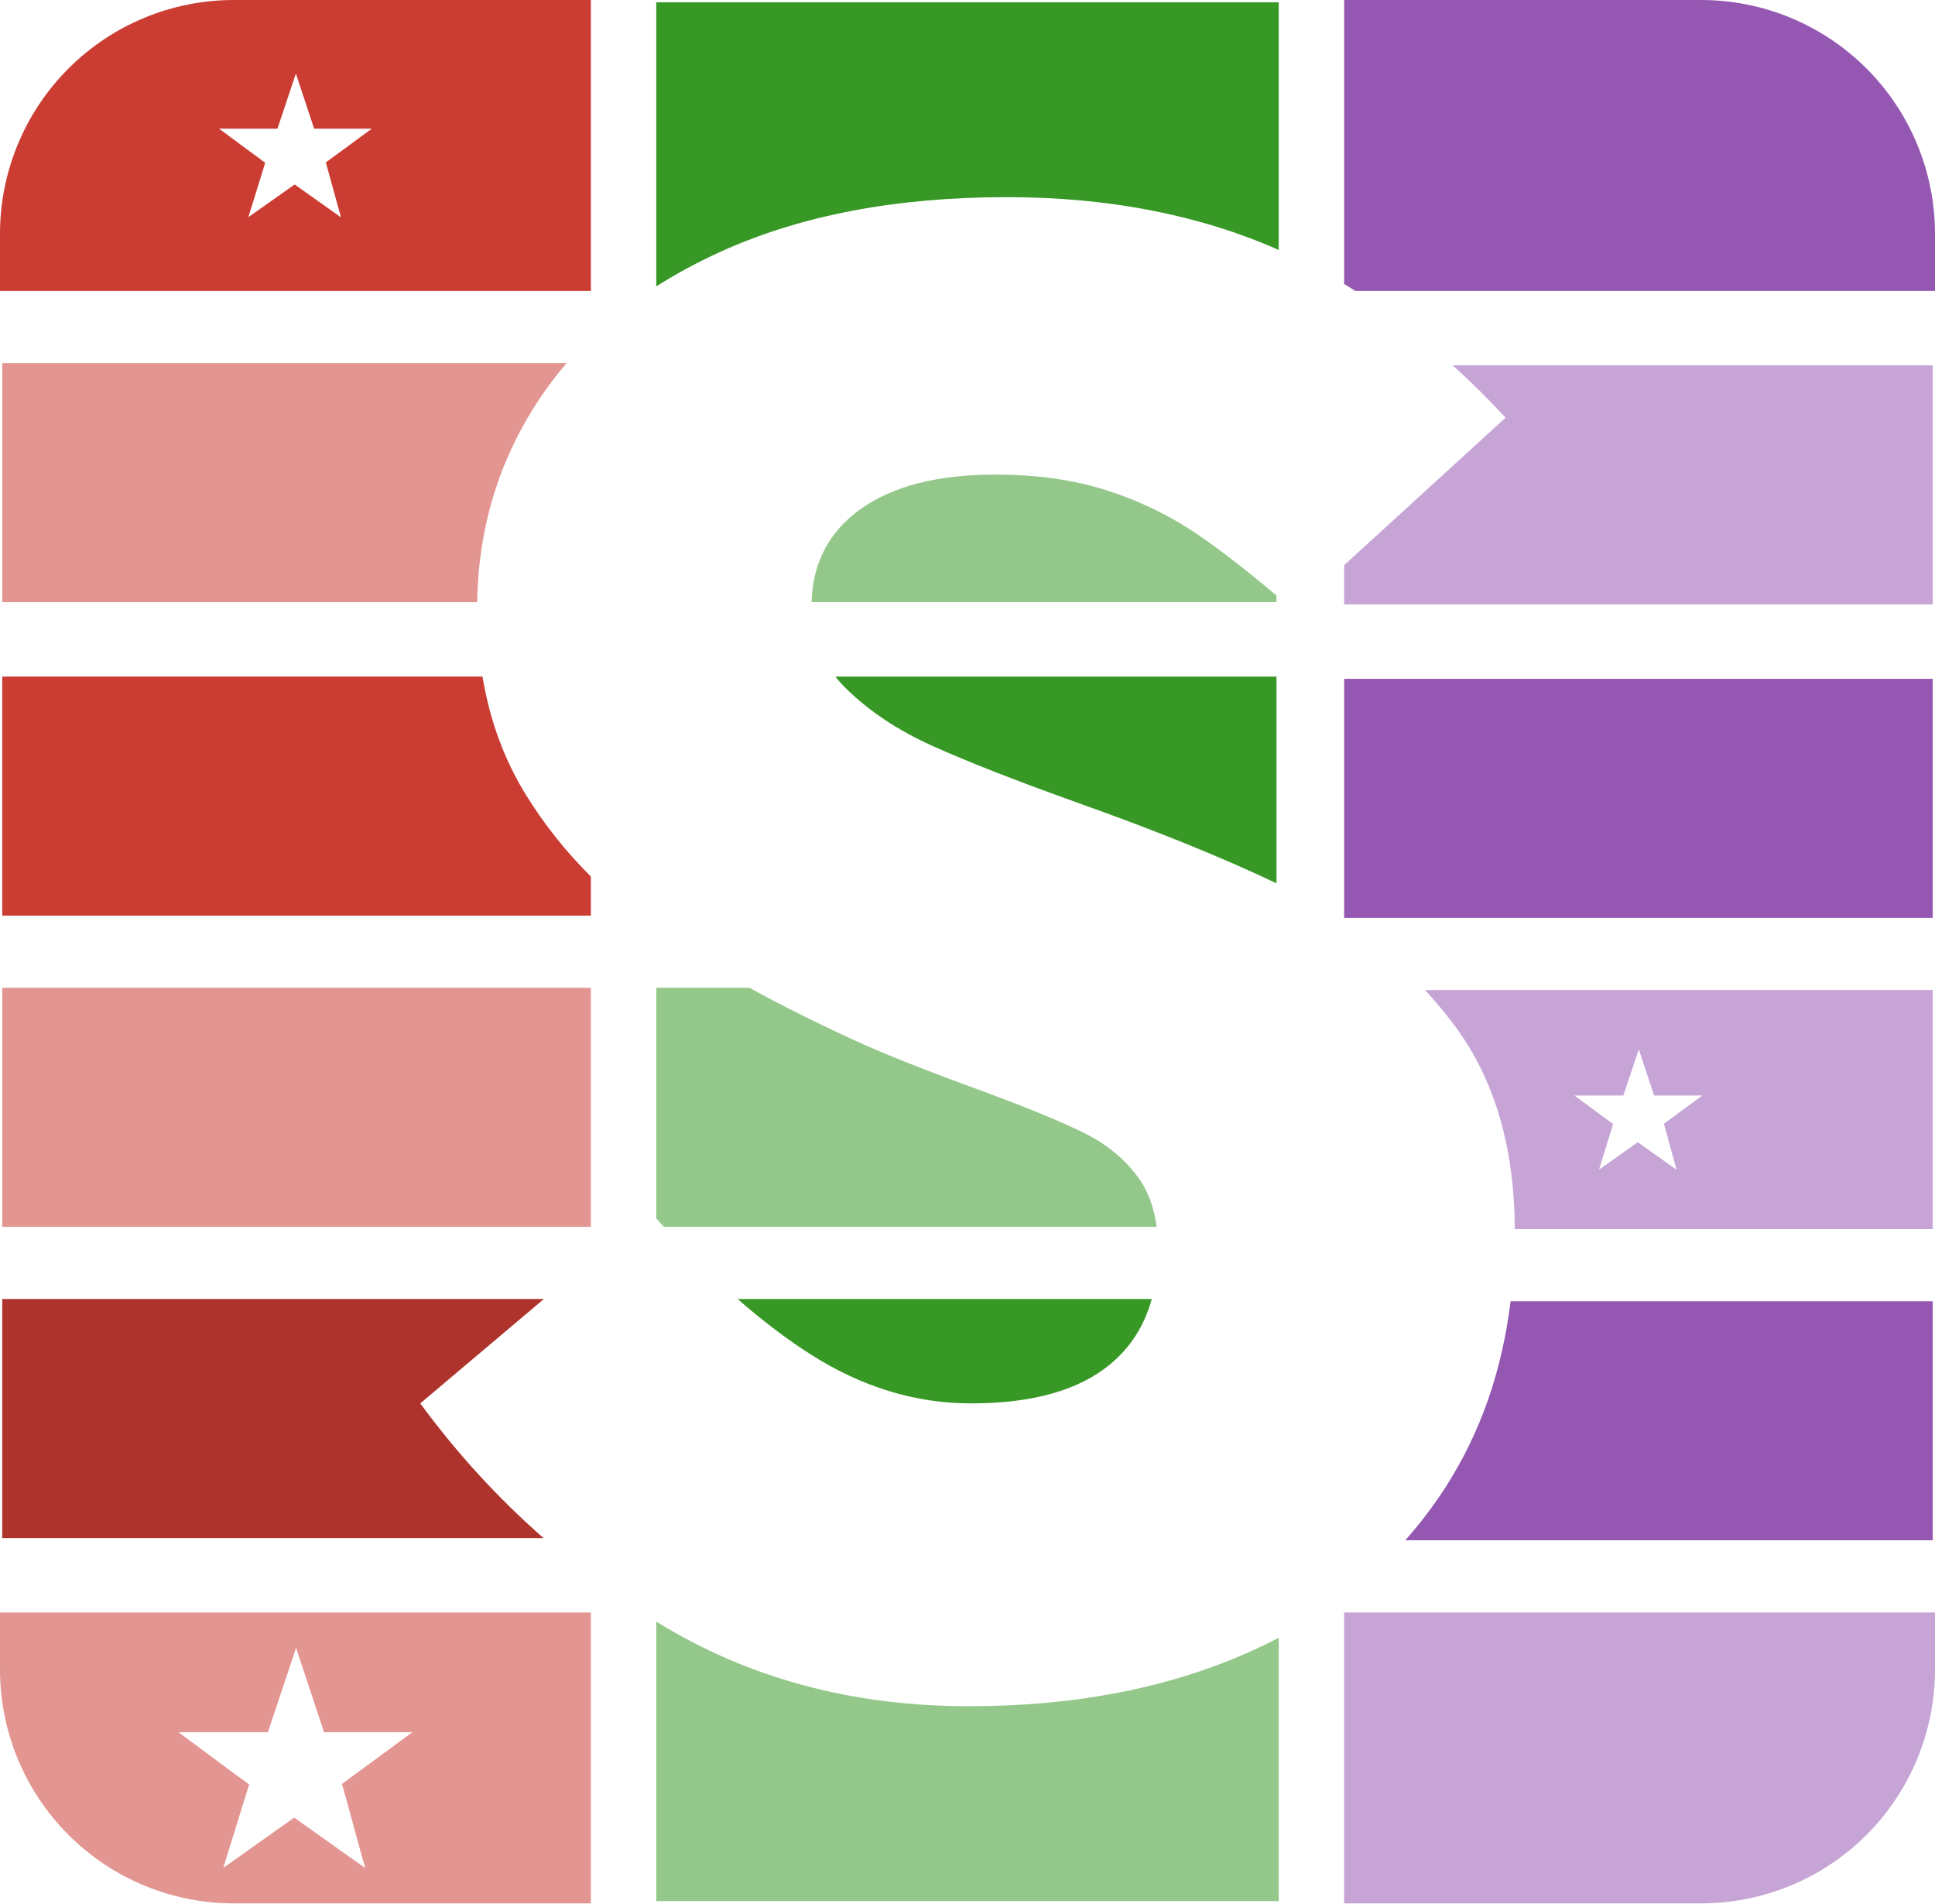
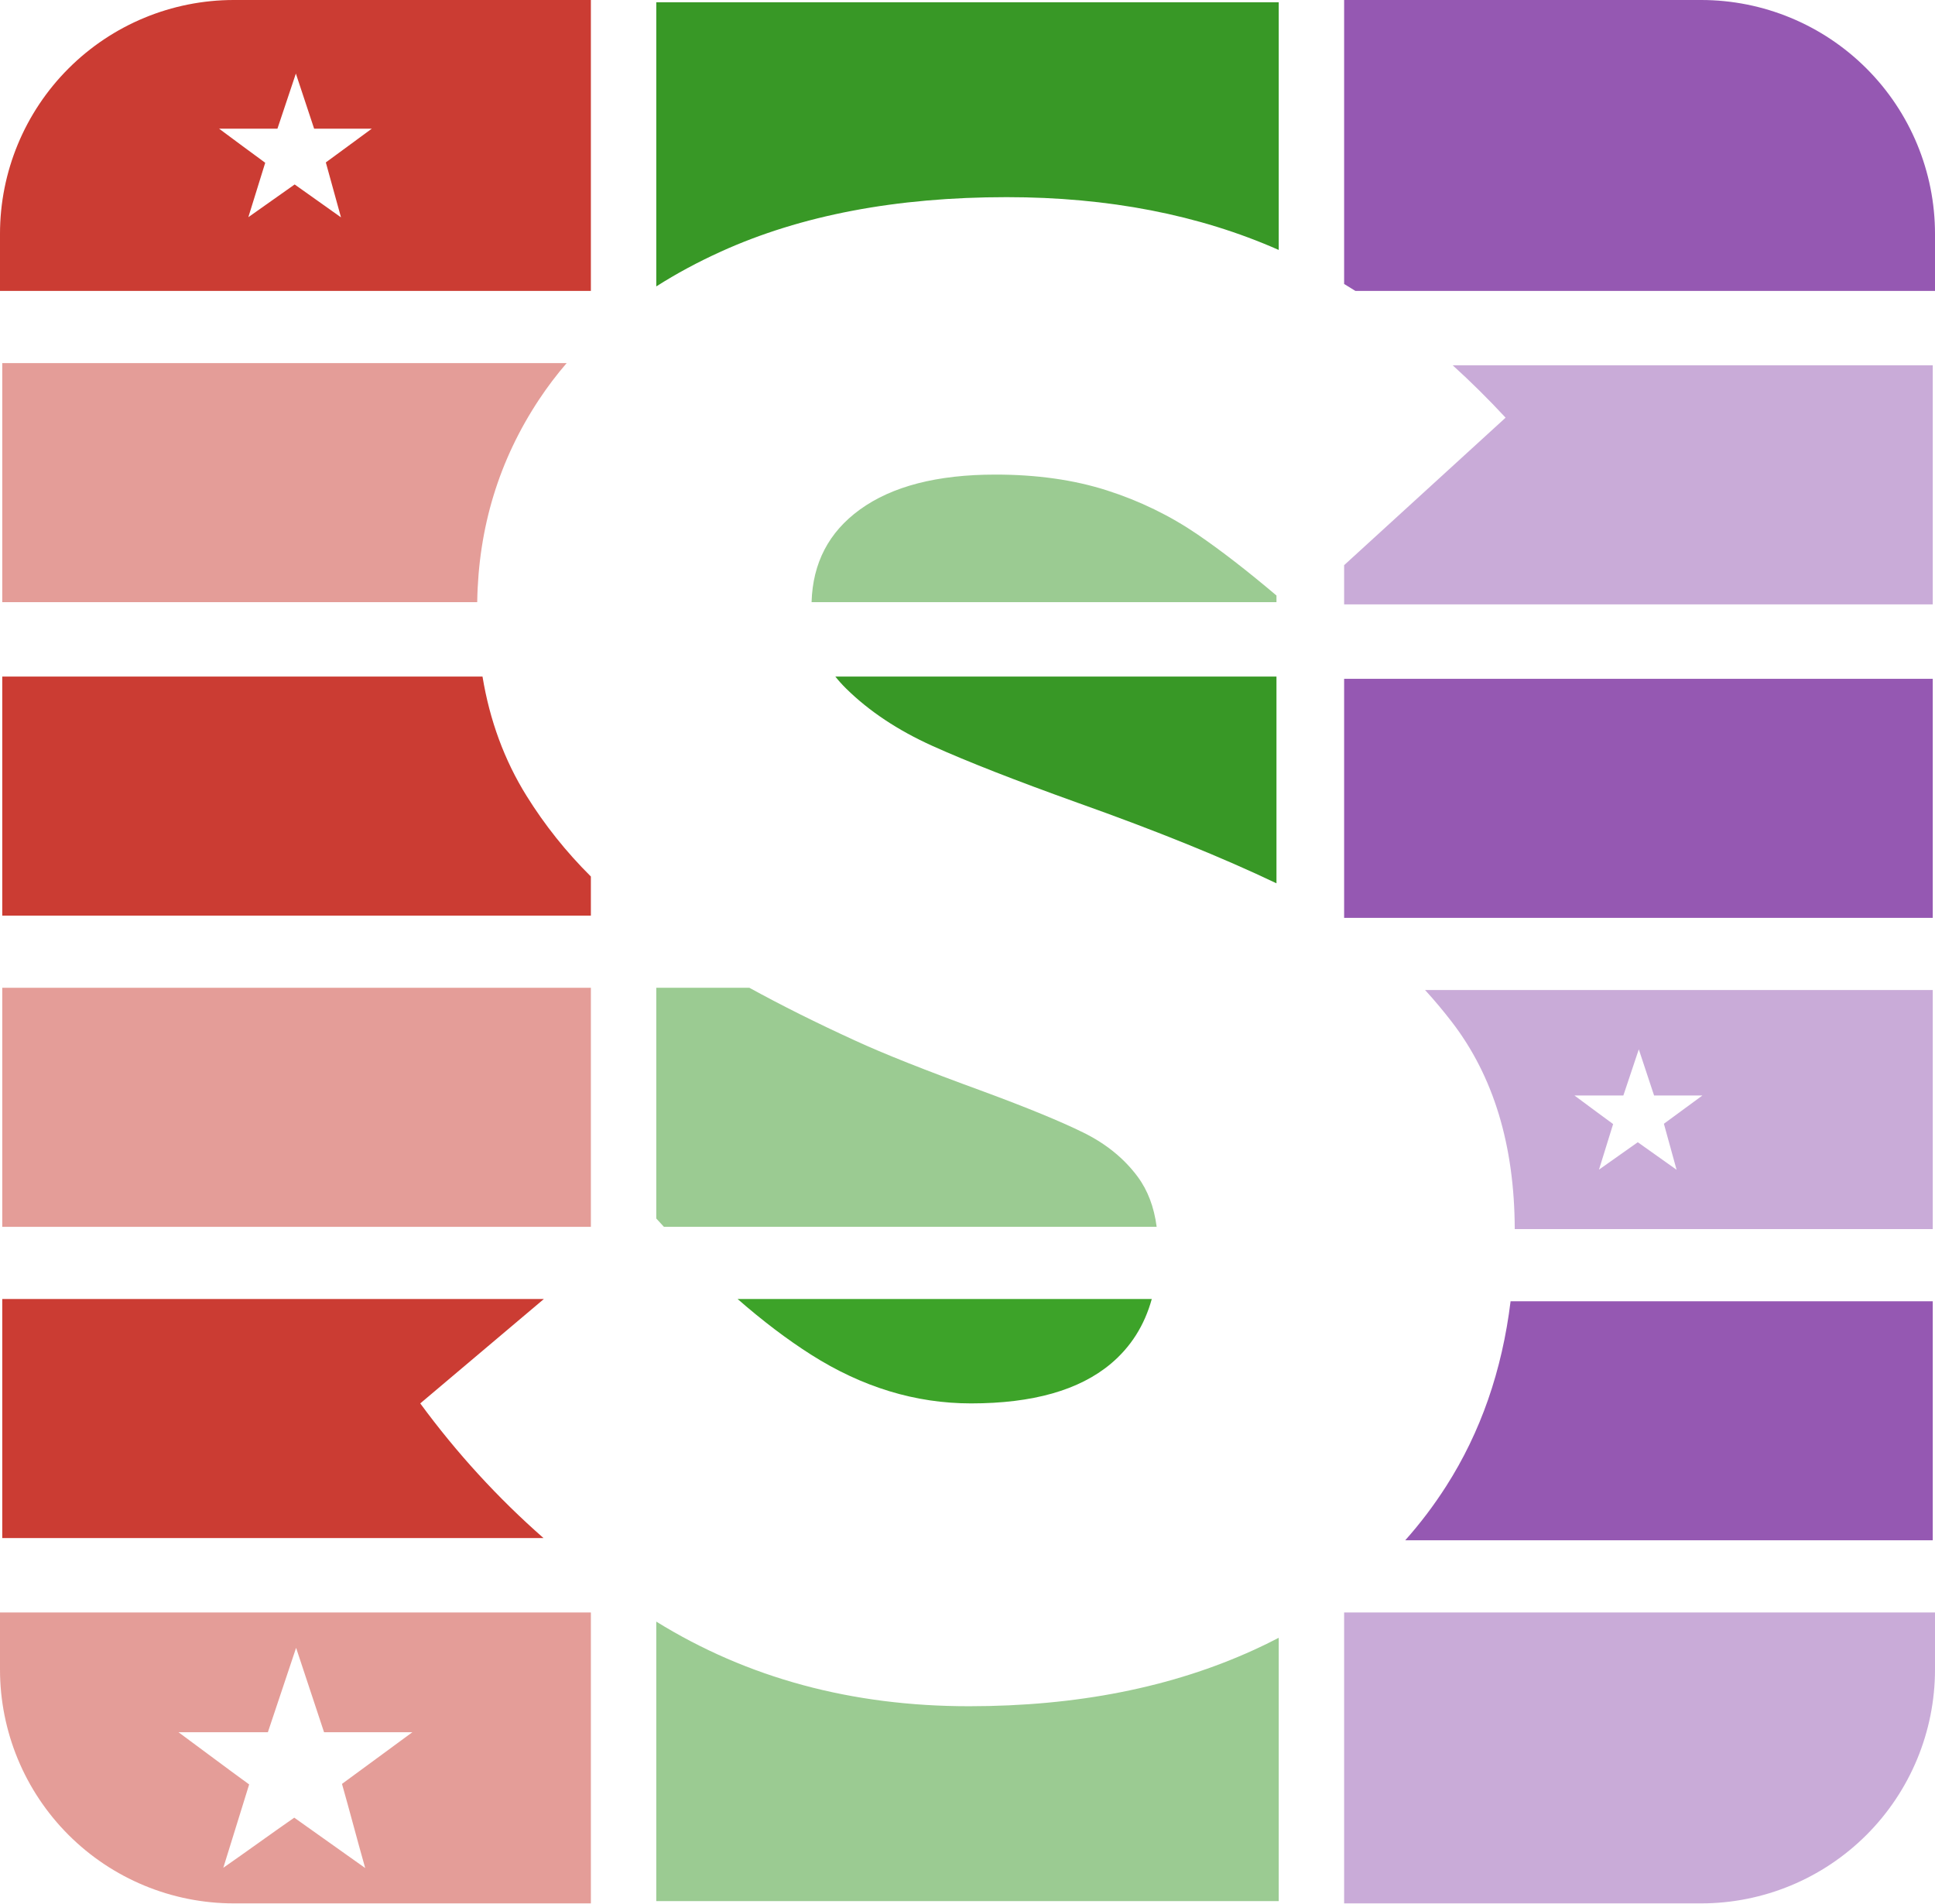
<svg xmlns="http://www.w3.org/2000/svg" width="100%" height="100%" viewBox="0 0 858 844" version="1.1" xml:space="preserve" style="fill-rule:evenodd;clip-rule:evenodd;stroke-linejoin:round;stroke-miterlimit:2;">
-   <g transform="matrix(1,0,0,1,-110,-111)">
-     <g transform="matrix(1,0,0,1,-360,-345)">
-       <g transform="matrix(0.87619,0,0,1,403.5143,-252)">
-         <path d="M723,1434.227L723,1551L408,1551L408,1427.048C454.122,1452.068 506.879,1464.578 566.271,1464.578C620.785,1464.578 668.871,1456.242 710.528,1439.569C714.782,1437.867 718.939,1436.086 723,1434.227Z" style="fill:rgb(148,200,138);" />
-       </g>
+   <g transform="matrix(1,0,0,1,-1175,-1194)">
+     <g transform="matrix(0.87619,0,0,1,1108.514,486)">
+       <path d="M723,1434.227L723,1551L408,1551L408,1427.048C454.122,1452.068 506.879,1464.578 566.271,1464.578C620.785,1464.578 668.871,1456.242 710.528,1439.569C714.782,1437.867 718.939,1436.086 723,1434.227Z" style="fill:rgb(56,152,38);fill-opacity:0.5;" />
    </g>
-     <g transform="matrix(1,0,0,1,-360,-345)">
-       <g transform="matrix(0.828571,0,0,0.834646,132.9429,-294.5354)">
-         <rect x="408" y="1424" width="315" height="127" style="fill:rgb(227,150,145);" />
-       </g>
+     <g transform="matrix(0.828571,0,0,0.834646,837.9429,443.4646)">
+       <rect x="408" y="1424" width="315" height="127" style="fill:rgb(203,60,51);fill-opacity:0.5;" />
    </g>
-     <g transform="matrix(1,0,0,1,-360,-345)">
-       <g transform="matrix(0.828571,0,0,0.834646,727.9429,-293.5354)">
-         <path d="M451.315,1424L723,1424L723,1551L499.305,1551C499.167,1506.385 487.928,1469.679 465.588,1440.884C461.007,1434.979 456.249,1429.351 451.315,1424ZM599.733,1480.029L573.875,1480.029L565.693,1455.508C564.355,1459.493 562.978,1463.58 561.563,1467.769C560.148,1471.957 558.772,1476.044 557.434,1480.029L531.267,1480.029C534.612,1482.481 538.046,1485.01 541.571,1487.615C545.096,1490.22 548.557,1492.749 551.953,1495.201L544.389,1519.415C547.785,1517.065 551.246,1514.639 554.771,1512.136C558.296,1509.632 561.756,1507.206 565.153,1504.856L585.916,1519.492C584.784,1515.507 583.652,1511.433 582.52,1507.27C581.388,1503.106 580.256,1499.032 579.124,1495.048L599.733,1480.029Z" style="fill:rgb(198,165,214);" />
-       </g>
+     <g transform="matrix(0.828571,0,0,0.834646,1432.943,444.4646)">
+       <path d="M451.315,1424L723,1424L723,1551L499.305,1551C499.167,1506.385 487.928,1469.679 465.588,1440.884C461.007,1434.979 456.249,1429.351 451.315,1424ZM599.733,1480.029L573.875,1480.029L565.693,1455.508C564.355,1459.493 562.978,1463.58 561.563,1467.769C560.148,1471.957 558.772,1476.044 557.434,1480.029L531.267,1480.029C534.612,1482.481 538.046,1485.01 541.571,1487.615C545.096,1490.22 548.557,1492.749 551.953,1495.201L544.389,1519.415C547.785,1517.065 551.246,1514.639 554.771,1512.136C558.296,1509.632 561.756,1507.206 565.153,1504.856L585.916,1519.492C584.784,1515.507 583.652,1511.433 582.52,1507.27C581.388,1503.106 580.256,1499.032 579.124,1495.048L599.733,1480.029Z" style="fill:rgb(149,88,178);fill-opacity:0.5;" />
    </g>
-     <g transform="matrix(1,0,0,1,-360,-345)">
-       <g transform="matrix(0.873016,0,0,0.834646,404.8095,-294.5354)">
-         <path d="M408,1546.573L408,1424L455.286,1424C471.72,1433.442 489.637,1442.798 509.038,1452.07C523.146,1458.908 544.824,1467.906 574.073,1479.064C596.44,1487.702 613.387,1494.991 624.914,1500.929C636.442,1506.868 645.646,1514.696 652.528,1524.414C657.619,1531.602 660.827,1540.464 662.152,1551L411.882,1551C410.591,1549.541 409.297,1548.065 408,1546.573Z" style="fill:rgb(148,200,138);" />
-       </g>
+     <g transform="matrix(0.873016,0,0,0.834646,1109.81,443.4646)">
+       <path d="M408,1546.573L408,1424L455.286,1424C471.72,1433.442 489.637,1442.798 509.038,1452.07C523.146,1458.908 544.824,1467.906 574.073,1479.064C596.44,1487.702 613.387,1494.991 624.914,1500.929C636.442,1506.868 645.646,1514.696 652.528,1524.414C657.619,1531.602 660.827,1540.464 662.152,1551L411.882,1551C410.591,1549.541 409.297,1548.065 408,1546.573Z" style="fill:rgb(56,152,38);fill-opacity:0.5;" />
    </g>
-     <g transform="matrix(1,0,0,1,-360,-345)">
-       <g transform="matrix(0.828571,0,0,0.834646,132.9429,-571.5354)">
-         <path d="M662.176,1551L408,1551L408,1424L710.045,1424C704.713,1430.143 699.806,1436.57 695.323,1443.282C673.837,1475.451 662.788,1511.357 662.176,1551Z" style="fill:rgb(227,150,145);" />
-       </g>
+     <g transform="matrix(0.828571,0,0,0.834646,837.9429,166.4646)">
+       <path d="M662.176,1551L408,1551L408,1424L710.045,1424C704.713,1430.143 699.806,1436.57 695.323,1443.282C673.837,1475.451 662.788,1511.357 662.176,1551Z" style="fill:rgb(203,60,51);fill-opacity:0.5;" />
    </g>
-     <g transform="matrix(1,0,0,1,-360,-345)">
-       <g transform="matrix(0.828571,0,0,0.834646,727.9429,-570.5354)">
-         <path d="M466.129,1424L723,1424L723,1551L408,1551L408,1530.161L494.412,1451.801C485.137,1441.886 475.71,1432.619 466.129,1424Z" style="fill:rgb(198,165,214);" />
-       </g>
+     <g transform="matrix(0.828571,0,0,0.834646,1432.943,167.4646)">
+       <path d="M466.129,1424L723,1424L723,1551L408,1551L408,1530.161L494.412,1451.801C485.137,1441.886 475.71,1432.619 466.129,1424Z" style="fill:rgb(149,88,178);fill-opacity:0.5;" />
    </g>
-     <g transform="matrix(1,0,0,1,-360,-345)">
-       <g transform="matrix(0.873016,0,0,0.834646,404.8095,-571.5354)">
-         <path d="M723,1547.482L723,1551L486.877,1551C487.459,1530.197 495.62,1513.817 511.36,1501.859C527.705,1489.441 550.674,1483.233 580.267,1483.233C601.257,1483.233 620.097,1486.022 636.786,1491.601C653.475,1497.18 668.873,1505.008 682.982,1515.086C694.762,1523.501 708.101,1534.299 723,1547.482Z" style="fill:rgb(148,200,138);" />
-       </g>
+     <g transform="matrix(0.873016,0,0,0.834646,1109.81,166.4646)">
+       <path d="M723,1547.482L723,1551L486.877,1551C487.459,1530.197 495.62,1513.817 511.36,1501.859C527.705,1489.441 550.674,1483.233 580.267,1483.233C601.257,1483.233 620.097,1486.022 636.786,1491.601C653.475,1497.18 668.873,1505.008 682.982,1515.086C694.762,1523.501 708.101,1534.299 723,1547.482Z" style="fill:rgb(56,152,38);fill-opacity:0.5;" />
    </g>
-     <g transform="matrix(1,0,0,1,-360,-345)">
-       <g transform="matrix(0.828571,0,0,0.834646,132.9429,-156.5354)">
-         <path d="M697.642,1551L408,1551L408,1424L697.861,1424L631.694,1479.468C651.21,1505.85 673.193,1529.694 697.642,1551Z" style="fill:rgb(174,51,44);" />
-       </g>
+     <g transform="matrix(0.828571,0,0,0.834646,837.9429,581.4646)">
+       <path d="M697.642,1551L408,1551L408,1424L697.861,1424L631.694,1479.468C651.21,1505.85 673.193,1529.694 697.642,1551Z" style="fill:rgb(203,60,51);" />
    </g>
-     <g transform="matrix(1,0,0,1,-360,-345)">
-       <g transform="matrix(0.828571,0,0,0.834646,727.9429,-155.5354)">
-         <path d="M497.078,1424L723,1424L723,1551L440.687,1551C448.701,1542.077 456.004,1532.5 462.597,1522.27C481.041,1493.653 492.534,1460.897 497.078,1424Z" style="fill:rgb(149,88,178);" />
-       </g>
+     <g transform="matrix(0.828571,0,0,0.834646,1432.943,582.4646)">
+       <path d="M497.078,1424L723,1424L723,1551L440.687,1551C448.701,1542.077 456.004,1532.5 462.597,1522.27C481.041,1493.653 492.534,1460.897 497.078,1424Z" style="fill:rgb(149,88,178);" />
    </g>
-     <g transform="matrix(1,0,0,1,-360,-345)">
-       <g transform="matrix(0.873016,0,0,0.834646,404.8095,-156.5354)">
-         <path d="M449.303,1424L659.668,1424C655.963,1438.017 649.024,1449.488 638.85,1458.413C622.85,1472.45 599.193,1479.468 567.879,1479.468C539.663,1479.468 512.565,1470.83 486.585,1453.554C474.475,1445.501 462.048,1435.65 449.303,1424Z" style="fill:rgb(56,152,38);" />
-       </g>
+     <g transform="matrix(0.873016,0,0,0.834646,1109.81,581.4646)">
+       <path d="M449.303,1424L659.668,1424C655.963,1438.017 649.024,1449.488 638.85,1458.413C622.85,1472.45 599.193,1479.468 567.879,1479.468C539.663,1479.468 512.565,1470.83 486.585,1453.554C474.475,1445.501 462.048,1435.65 449.303,1424Z" style="fill:rgb(61,163,41);" />
    </g>
-     <g transform="matrix(1,0,0,1,-360,-345)">
-       <g transform="matrix(0.828571,0,0,0.834646,132.9429,-432.5354)">
-         <path d="M723,1530.22L723,1551L408,1551L408,1424L665.007,1424C668.89,1447.367 676.73,1468.466 688.525,1487.298C698.285,1502.881 709.777,1517.188 723,1530.22Z" style="fill:rgb(203,60,51);" />
-       </g>
+     <g transform="matrix(0.828571,0,0,0.834646,837.9429,305.4646)">
+       <path d="M723,1530.22L723,1551L408,1551L408,1424L665.007,1424C668.89,1447.367 676.73,1468.466 688.525,1487.298C698.285,1502.881 709.777,1517.188 723,1530.22Z" style="fill:rgb(203,60,51);" />
    </g>
-     <g transform="matrix(1,0,0,1,-360,-345)">
-       <g transform="matrix(0.828571,0,0,0.834646,727.9429,-431.5354)">
-         <rect x="408" y="1424" width="315" height="127" style="fill:rgb(149,88,178);" />
-       </g>
+     <g transform="matrix(0.828571,0,0,0.834646,1432.943,306.4646)">
+       <rect x="408" y="1424" width="315" height="127" style="fill:rgb(149,88,178);" />
    </g>
-     <g transform="matrix(1,0,0,1,-360,-345)">
-       <g transform="matrix(0.873016,0,0,0.834646,404.8095,-432.5354)">
-         <path d="M498.948,1424L723,1424L723,1533.838C695.653,1520.183 662.011,1505.929 622.075,1491.077C590.418,1479.2 565.815,1469.122 548.265,1460.844C530.716,1452.565 516.092,1442.398 504.392,1430.34C502.409,1428.297 500.594,1426.183 498.948,1424Z" style="fill:rgb(56,152,38);" />
-       </g>
+     <g transform="matrix(0.873016,0,0,0.834646,1109.81,305.4646)">
+       <path d="M498.948,1424L723,1424L723,1533.838C695.653,1520.183 662.011,1505.929 622.075,1491.077C590.418,1479.2 565.815,1469.122 548.265,1460.844C530.716,1452.565 516.092,1442.398 504.392,1430.34C502.409,1428.297 500.594,1426.183 498.948,1424Z" style="fill:rgb(56,152,38);" />
    </g>
-     <g transform="matrix(1,0,0,1,-360,-345)">
-       <g transform="matrix(0.87619,0,0,-1,403.5143,2008)">
-         <path d="M723,1441.171L723,1551L408,1551L408,1424.999C418.104,1430.644 429.033,1435.801 440.786,1440.471C481.243,1456.542 529.414,1464.578 585.3,1464.578C636.797,1464.578 682.697,1456.776 723,1441.171Z" style="fill:rgb(56,152,38);" />
-       </g>
+     <g transform="matrix(0.87619,0,0,-1,1108.514,2746)">
+       <path d="M723,1441.171L723,1551L408,1551L408,1424.999C418.104,1430.644 429.033,1435.801 440.786,1440.471C481.243,1456.542 529.414,1464.578 585.3,1464.578C636.797,1464.578 682.697,1456.776 723,1441.171Z" style="fill:rgb(56,152,38);" />
    </g>
-     <g transform="matrix(1,0,0,1,-360,-345)">
-       <g transform="matrix(0.831746,0,0,1.015748,130.6476,-275.4252)">
-         <path d="M723,1424L723,1551L532.672,1551C499.607,1551 467.896,1540.244 444.515,1521.099C421.135,1501.954 408,1475.988 408,1448.913L408,1424L723,1424ZM627.856,1476.275L580.755,1476.275L565.852,1439.433C563.414,1445.42 560.907,1451.56 558.329,1457.854C555.752,1464.148 553.244,1470.288 550.807,1476.275L503.144,1476.275C509.236,1479.959 515.493,1483.758 521.914,1487.673C528.335,1491.587 534.638,1495.386 540.825,1499.071L527.046,1535.452C533.232,1531.921 539.536,1528.276 545.956,1524.515C552.377,1520.754 558.681,1517.108 564.867,1513.577L602.689,1535.567C600.627,1529.58 598.565,1523.459 596.502,1517.204C594.44,1510.948 592.378,1504.827 590.316,1498.84L627.856,1476.275Z" style="fill:rgb(227,150,145);" />
-       </g>
+     <g transform="matrix(0.831746,0,0,1.015748,835.6476,462.5748)">
+       <path d="M723,1424L723,1551L532.672,1551C499.607,1551 467.896,1540.244 444.515,1521.099C421.135,1501.954 408,1475.988 408,1448.913L408,1424L723,1424ZM627.856,1476.275L580.755,1476.275L565.852,1439.433C563.414,1445.42 560.907,1451.56 558.329,1457.854C555.752,1464.148 553.244,1470.288 550.807,1476.275L503.144,1476.275C509.236,1479.959 515.493,1483.758 521.914,1487.673C528.335,1491.587 534.638,1495.386 540.825,1499.071L527.046,1535.452C533.232,1531.921 539.536,1528.276 545.956,1524.515C552.377,1520.754 558.681,1517.108 564.867,1513.577L602.689,1535.567C600.627,1529.58 598.565,1523.459 596.502,1517.204C594.44,1510.948 592.378,1504.827 590.316,1498.84L627.856,1476.275Z" style="fill:rgb(203,60,51);fill-opacity:0.5;" />
    </g>
-     <g transform="matrix(1,0,0,1,-360,-345)">
-       <g transform="matrix(0.831746,0,0,-1.015748,130.6476,2031.425)">
-         <path d="M723,1424L408,1424L408,1448.913C408,1475.988 421.135,1501.954 444.515,1521.099C467.896,1540.244 499.607,1551 532.672,1551L723,1551L723,1424ZM606.215,1494.829L575.461,1494.829L565.73,1518.885C564.138,1514.976 562.501,1510.967 560.818,1506.857C559.135,1502.748 557.498,1498.739 555.906,1494.829L524.785,1494.829C528.763,1492.424 532.848,1489.943 537.041,1487.387C541.233,1484.831 545.349,1482.351 549.388,1479.945L540.392,1456.19C544.431,1458.495 548.547,1460.876 552.739,1463.332C556.932,1465.787 561.047,1468.168 565.087,1470.473L589.782,1456.115C588.436,1460.024 587.089,1464.021 585.743,1468.105C584.396,1472.19 583.05,1476.186 581.703,1480.095L606.215,1494.829Z" style="fill:rgb(203,60,51);" />
-       </g>
+     <g transform="matrix(0.831746,0,0,-1.015748,835.6476,2769.425)">
+       <path d="M723,1424L408,1424L408,1448.913C408,1475.988 421.135,1501.954 444.515,1521.099C467.896,1540.244 499.607,1551 532.672,1551L723,1551L723,1424ZM606.215,1494.829L575.461,1494.829L565.73,1518.885C564.138,1514.976 562.501,1510.967 560.818,1506.857C559.135,1502.748 557.498,1498.739 555.906,1494.829L524.785,1494.829C528.763,1492.424 532.848,1489.943 537.041,1487.387C541.233,1484.831 545.349,1482.351 549.388,1479.945L540.392,1456.19C544.431,1458.495 548.547,1460.876 552.739,1463.332C556.932,1465.787 561.047,1468.168 565.087,1470.473L589.782,1456.115C588.436,1460.024 587.089,1464.021 585.743,1468.105C584.396,1472.19 583.05,1476.186 581.703,1480.095L606.215,1494.829Z" style="fill:rgb(203,60,51);" />
    </g>
-     <g transform="matrix(1,0,0,1,-360,-345)">
-       <g transform="matrix(-0.831746,0,0,1.015748,1667.352,-275.4252)">
-         <path d="M723,1424L723,1551L532.672,1551C499.607,1551 467.896,1540.244 444.515,1521.099C421.135,1501.954 408,1475.988 408,1448.913L408,1424L723,1424Z" style="fill:rgb(198,165,214);" />
-       </g>
+     <g transform="matrix(-0.831746,0,0,1.015748,2372.352,462.5748)">
+       <path d="M723,1424L723,1551L532.672,1551C499.607,1551 467.896,1540.244 444.515,1521.099C421.135,1501.954 408,1475.988 408,1448.913L408,1424L723,1424Z" style="fill:rgb(149,88,178);fill-opacity:0.5;" />
    </g>
-     <g transform="matrix(1,0,0,1,-360,-345)">
-       <g transform="matrix(-0.831746,0,0,-1.015748,1667.352,2031.425)">
-         <path d="M723,1427.033L723,1551L532.672,1551C499.607,1551 467.896,1540.244 444.515,1521.099C421.135,1501.954 408,1475.988 408,1448.913L408,1424L716.985,1424C718.984,1425.032 720.989,1426.043 723,1427.033Z" style="fill:rgb(149,88,178);" />
-       </g>
+     <g transform="matrix(-0.831746,0,0,-1.015748,2372.352,2769.425)">
+       <path d="M723,1427.033L723,1551L532.672,1551C499.607,1551 467.896,1540.244 444.515,1521.099C421.135,1501.954 408,1475.988 408,1448.913L408,1424L716.985,1424C718.984,1425.032 720.989,1426.043 723,1427.033Z" style="fill:rgb(149,88,178);" />
    </g>
  </g>
</svg>
